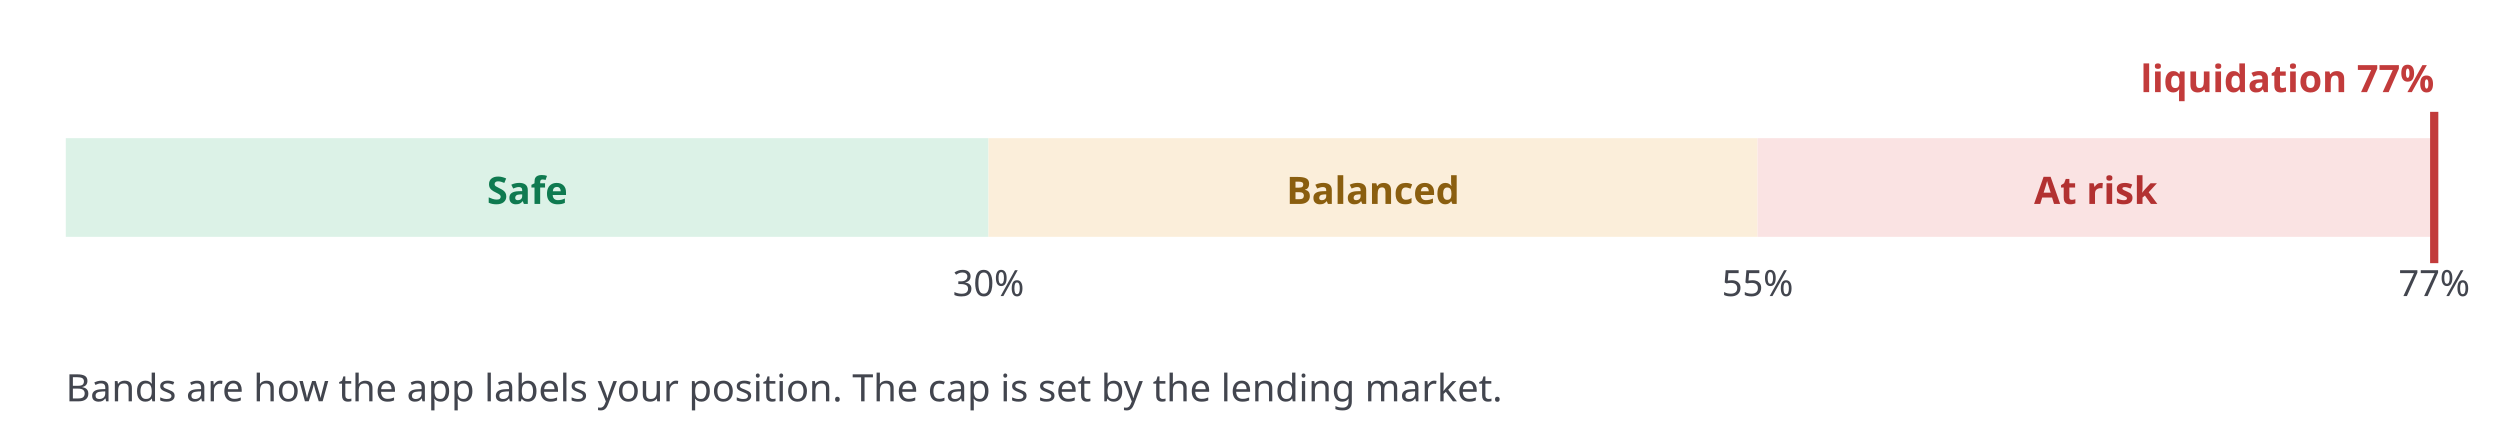
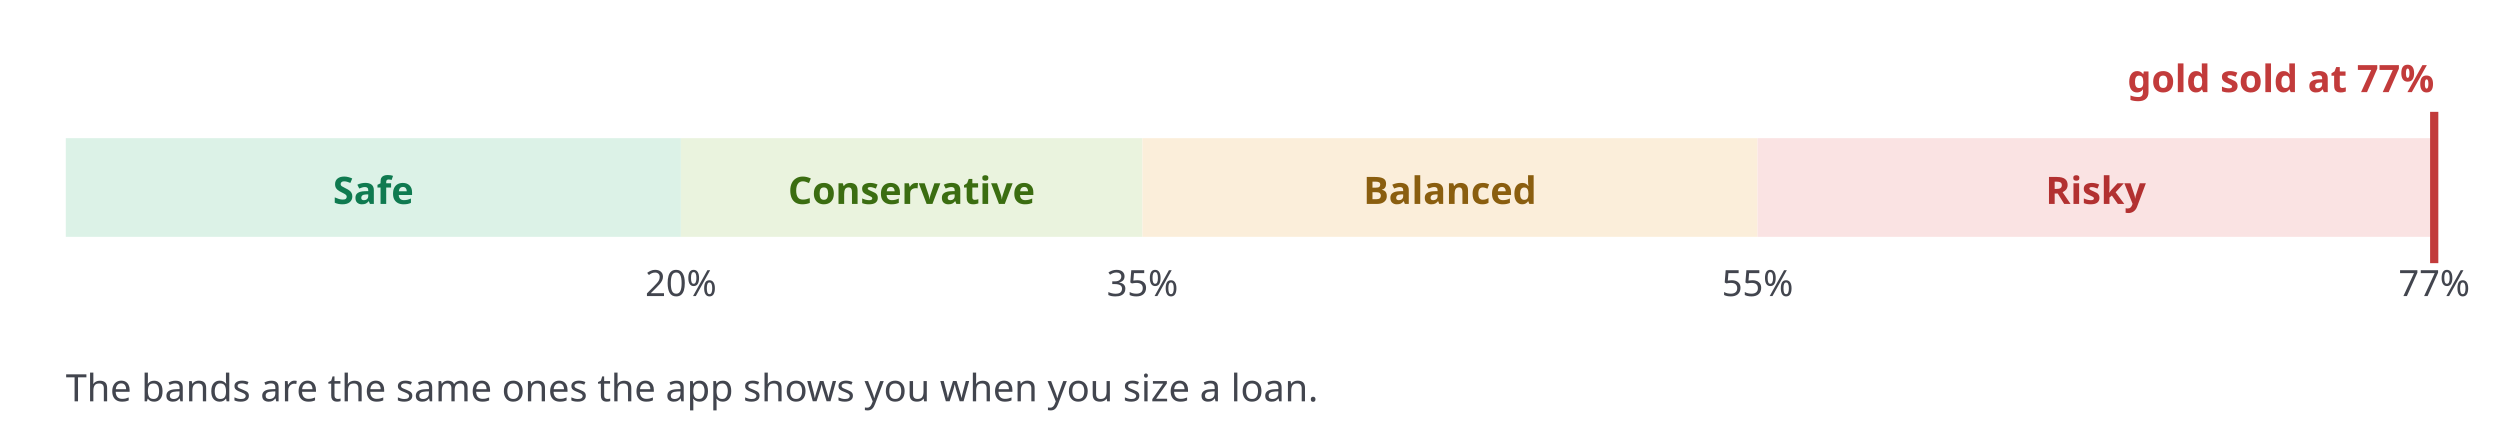
<svg xmlns="http://www.w3.org/2000/svg" viewBox="0 0 760 132" width="760" height="132" role="img">
-   <rect x="20.0" y="42" width="280.5" height="30" fill="#DCF2E7" />
-   <text x="160.3" y="62" text-anchor="middle" font-family="system-ui,sans-serif" font-size="11.5" font-weight="650" fill="#0F7A50">Safe</text>
-   <text x="300.5" y="90" text-anchor="middle" font-family="system-ui,sans-serif" font-size="11" fill="#42454E">30%</text>
-   <rect x="300.5" y="42" width="233.8" height="30" fill="#FBEEDA" />
-   <text x="417.4" y="62" text-anchor="middle" font-family="system-ui,sans-serif" font-size="11.5" font-weight="650" fill="#8A5E0F">Balanced</text>
+   <rect x="20.0" y="42" width="187.0" height="30" fill="#DCF2E7" />
+   <text x="113.5" y="62" text-anchor="middle" font-family="system-ui,sans-serif" font-size="11.5" font-weight="650" fill="#0F7A50">Safe</text>
+   <text x="207.0" y="90" text-anchor="middle" font-family="system-ui,sans-serif" font-size="11" fill="#42454E">20%</text>
+   <rect x="207.0" y="42" width="140.3" height="30" fill="#EAF3DE" />
+   <text x="277.1" y="62" text-anchor="middle" font-family="system-ui,sans-serif" font-size="11.5" font-weight="650" fill="#3B6D11">Conservative</text>
+   <text x="347.3" y="90" text-anchor="middle" font-family="system-ui,sans-serif" font-size="11" fill="#42454E">35%</text>
+   <rect x="347.3" y="42" width="187.0" height="30" fill="#FBEEDA" />
+   <text x="440.8" y="62" text-anchor="middle" font-family="system-ui,sans-serif" font-size="11.5" font-weight="650" fill="#8A5E0F">Balanced</text>
  <text x="534.3" y="90" text-anchor="middle" font-family="system-ui,sans-serif" font-size="11" fill="#42454E">55%</text>
  <rect x="534.3" y="42" width="205.7" height="30" fill="#FAE3E3" />
-   <text x="637.1" y="62" text-anchor="middle" font-family="system-ui,sans-serif" font-size="11.5" font-weight="650" fill="#B23131">At risk</text>
+   <text x="637.1" y="62" text-anchor="middle" font-family="system-ui,sans-serif" font-size="11.5" font-weight="650" fill="#B23131">Risky</text>
  <text x="740.0" y="90" text-anchor="middle" font-family="system-ui,sans-serif" font-size="11" fill="#42454E">77%</text>
  <line x1="740" y1="34" x2="740" y2="80" stroke="#C23B3B" stroke-width="2.5" />
-   <text x="740" y="28" text-anchor="end" font-family="system-ui,sans-serif" font-size="11.5" font-weight="650" fill="#C23B3B">liquidation 77%</text>
-   <text x="20" y="122" font-family="system-ui,sans-serif" font-size="11.5" fill="#42454E">Bands are how the app labels your position. The cap is set by the lending market.</text>
+   <text x="740" y="28" text-anchor="end" font-family="system-ui,sans-serif" font-size="11.5" font-weight="650" fill="#C23B3B">gold sold at 77%</text>
+   <text x="20" y="122" font-family="system-ui,sans-serif" font-size="11.5" fill="#42454E">The bands are the same ones the app shows you when you size a loan.</text>
</svg>
